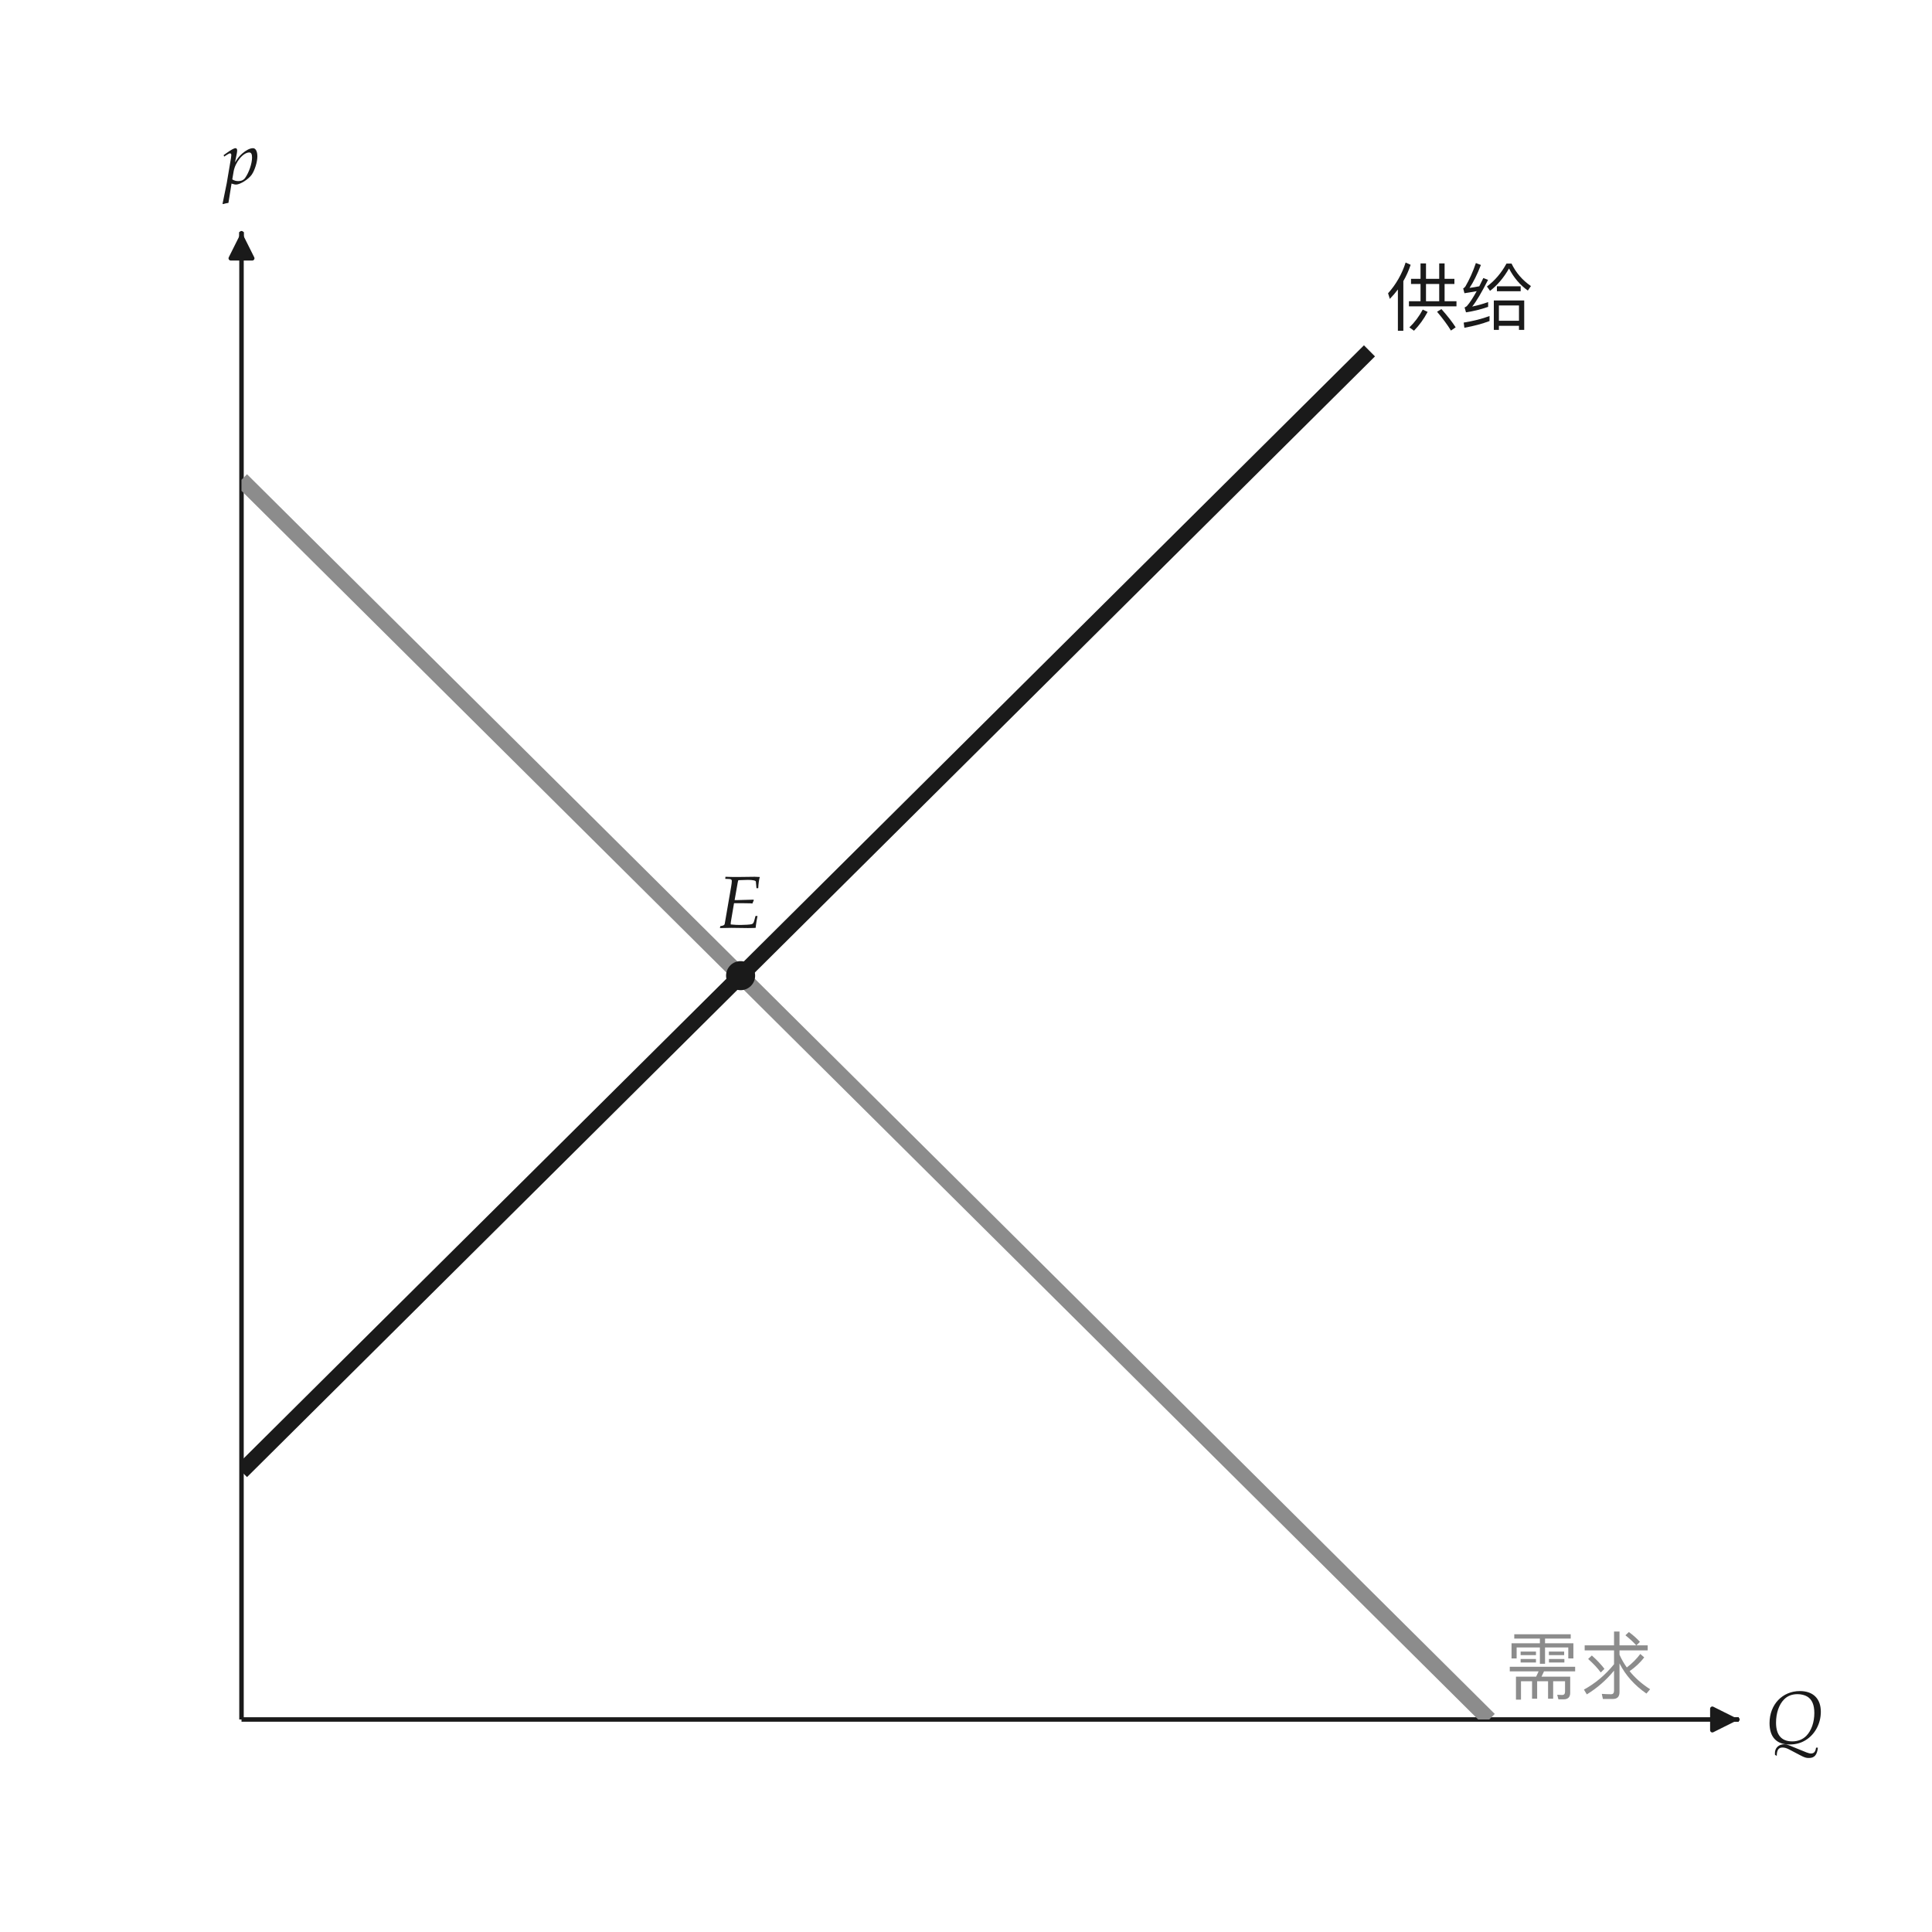
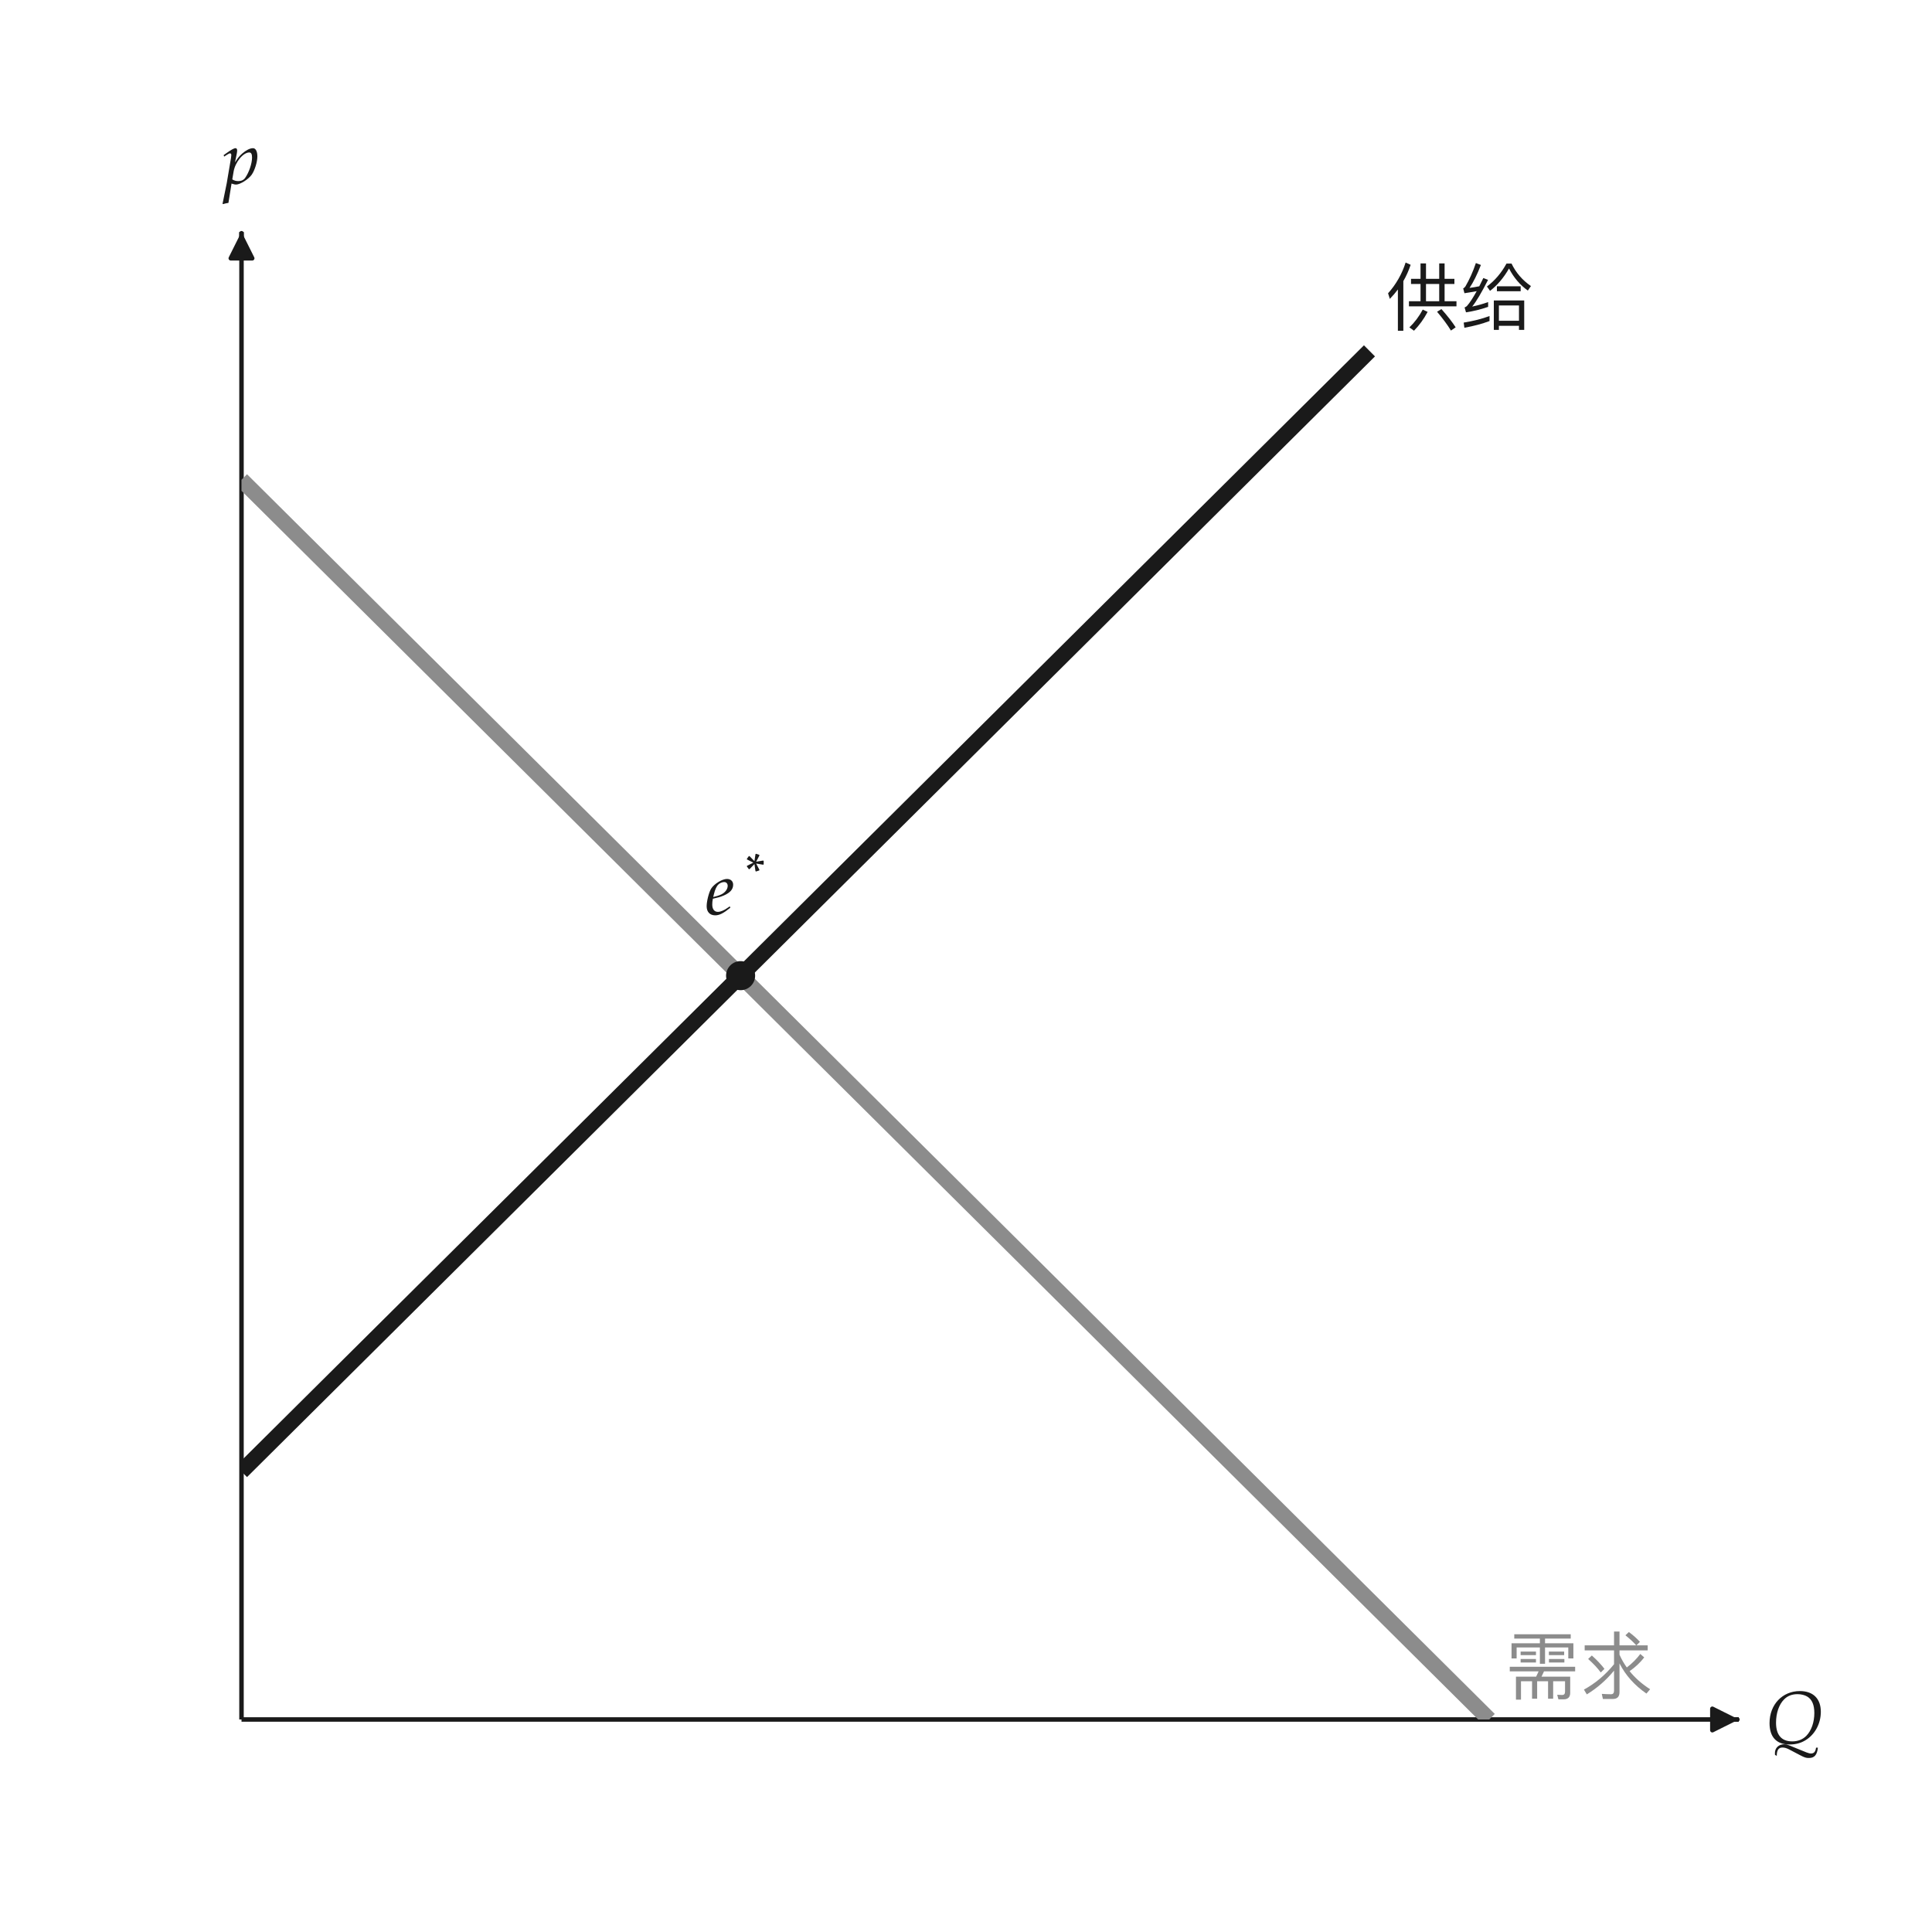
<svg xmlns="http://www.w3.org/2000/svg" xmlns:xlink="http://www.w3.org/1999/xlink" width="432pt" height="432pt" viewBox="0 0 432 432" version="1.1">
  <defs>
    <style type="text/css">*{stroke-linejoin: round; stroke-linecap: butt}</style>
  </defs>
  <g id="figure_1">
    <g id="patch_1">
      <path d="M 0 432  L 432 432  L 432 0  L 0 0  z " style="fill: #ffffff" />
    </g>
    <g id="axes_1">
      <g id="axes.x">
        <path d="M 54 384.48  L 388.8 384.48  " style="fill: none; stroke: #1a1a1a; stroke-linejoin: miter" />
      </g>
      <g id="patch_2">
        <path d="M 388.465 384.48  Q 388.633 384.48 387.682 384.48  " style="fill: none; stroke: #1a1a1a; stroke-linecap: round" />
        <path d="M 382.882 382.08  L 387.682 384.48  L 382.882 386.88  z " style="fill: #1a1a1a; stroke: #1a1a1a; stroke-linecap: round" />
      </g>
      <g id="axes.y">
        <path d="M 54 384.48  L 54 51.84  " style="fill: none; stroke: #1a1a1a; stroke-linejoin: miter" />
      </g>
      <g id="patch_3">
        <path d="M 54 52.173  Q 54 52.006 54 52.958  " style="fill: none; stroke: #1a1a1a; stroke-linecap: round" />
        <path d="M 51.6 57.758  L 54 52.958  L 56.4 57.758  z " style="fill: #1a1a1a; stroke: #1a1a1a; stroke-linecap: round" />
      </g>
      <g id="axes.y.label">
        <g style="fill: #1a1a1a" transform="translate(49.875 41.22) scale(0.165 -0.165)">
          <defs>
            <path id="TeXGyrePagella-Italic-51" d="M -45 -1728  L 0 -1766  C 134 -1722 262 -1690 467 -1658  L 736 19  L 794 0  C 960 -58 1056 -70 1126 -70  C 1485 -70 2221 397 2496 800  C 2758 1190 2976 1894 2976 2374  C 2976 2803 2829 3085 2598 3085  C 2330 3085 1997 2912 1658 2618  C 1402 2387 1267 2227 1037 1850  L 1190 2611  C 1210 2720 1222 2816 1222 2893  C 1222 3014 1171 3085 1082 3085  C 947 3085 704 2950 230 2611  L 51 2483  L 96 2355  L 301 2490  C 480 2605 550 2637 608 2637  C 672 2637 717 2579 717 2490  C 717 2438 704 2310 691 2246  L 320 51  L 6 -1491  L -45 -1728  z M 800 378  L 915 1056  C 1056 1875 1741 2714 2272 2714  C 2438 2714 2515 2573 2515 2278  C 2515 1760 2259 998 1920 512  C 1792 326 1587 230 1325 230  C 1126 230 966 275 800 378  z " transform="scale(0.015625)" />
          </defs>
          <use xlink:href="#TeXGyrePagella-Italic-51" transform="translate(0 0.796875)" />
        </g>
      </g>
      <g id="axes.x.label">
        <g style="fill: #1a1a1a" transform="translate(394.8 389.8425) scale(0.165 -0.165)">
          <defs>
            <path id="TeXGyrePagella-Italic-32" d="M 339 1741  C 339 531 941 -115 2067 -115  C 2611 -115 3066 6 3482 269  C 4288 768 4787 1709 4787 2720  C 4787 3859 4122 4518 2970 4518  C 1453 4518 339 3347 339 1741  z M 806 -909  C 806 -909 806 -966 813 -1018  L 966 -1101  C 966 -608 1120 -378 1459 -378  C 1645 -378 1824 -429 2074 -563  L 3002 -1050  C 3386 -1248 3501 -1286 3757 -1286  C 4237 -1286 4467 -1011 4531 -390  L 4371 -390  C 4333 -736 4192 -896 3936 -896  C 3827 -896 3706 -864 3539 -800  L 2029 -186  C 1869 -122 1754 -96 1606 -96  C 1133 -96 781 -422 806 -909  z M 902 1773  C 902 2605 1158 3354 1600 3795  C 1901 4102 2285 4250 2771 4250  C 3078 4250 3392 4173 3603 4045  C 4019 3802 4224 3322 4224 2618  C 4224 1811 3968 1088 3533 640  C 3219 320 2803 154 2304 154  C 1382 154 902 704 902 1773  z " transform="scale(0.015625)" />
          </defs>
          <use xlink:href="#TeXGyrePagella-Italic-32" transform="translate(0 0.40625)" />
        </g>
      </g>
      <g id="market.demand">
-         <path d="M 54 107.28  L 333 384.48  " clip-path="url(#p3efe2efc72)" style="fill: none; stroke: #8c8c8c; stroke-width: 3.5; stroke-linejoin: miter" />
+         <path d="M 54 107.28  L 333 384.48  " clip-path="url(#p2542aed8e4)" style="fill: none; stroke: #8c8c8c; stroke-width: 3.5; stroke-linejoin: miter" />
      </g>
      <g id="market.supply">
-         <path d="M 54 329.04  L 306.216 78.451  " clip-path="url(#p3efe2efc72)" style="fill: none; stroke: #1a1a1a; stroke-width: 3.5; stroke-linejoin: miter" />
+         <path d="M 54 329.04  L 306.216 78.451  " clip-path="url(#p2542aed8e4)" style="fill: none; stroke: #1a1a1a; stroke-width: 3.5; stroke-linejoin: miter" />
      </g>
      <g id="market.equilibrium">
        <defs>
-           <path id="m261667ac1f" d="M 0 3.25  C 0.862 3.25 1.689 2.908 2.298 2.298  C 2.908 1.689 3.25 0.862 3.25 0  C 3.25 -0.862 2.908 -1.689 2.298 -2.298  C 1.689 -2.908 0.862 -3.25 0 -3.25  C -0.862 -3.25 -1.689 -2.908 -2.298 -2.298  C -2.908 -1.689 -3.25 -0.862 -3.25 0  C -3.25 0.862 -2.908 1.689 -2.298 2.298  C -1.689 2.908 -0.862 3.25 0 3.25  z " />
+           <path id="m4caf8cbf18" d="M 0 3.25  C 0.862 3.25 1.689 2.908 2.298 2.298  C 2.908 1.689 3.25 0.862 3.25 0  C 3.25 -0.862 2.908 -1.689 2.298 -2.298  C 1.689 -2.908 0.862 -3.25 0 -3.25  C -0.862 -3.25 -1.689 -2.908 -2.298 -2.298  C -2.908 -1.689 -3.25 -0.862 -3.25 0  C -3.25 0.862 -2.908 1.689 -2.298 2.298  C -1.689 2.908 -0.862 3.25 0 3.25  z " />
        </defs>
        <g>
-           <use xlink:href="#m261667ac1f" x="165.6" y="218.16" style="fill: #1a1a1a" />
+           <use xlink:href="#m4caf8cbf18" x="165.6" y="218.16" style="fill: #1a1a1a" />
        </g>
      </g>
      <g id="market.demand.label">
        <g style="fill: #8c8c8c" transform="translate(336.6484 378.3416) scale(0.165 -0.165)">
          <defs>
            <path id="PingFangSC-Regular-1d71" d="M 365 2189  L 365 1792  L 2867 1792  L 2650 1331  L 902 1331  L 902 -659  L 1338 -659  L 1338 934  L 2298 934  L 2298 -582  L 2739 -582  L 2739 934  L 3686 934  L 3686 -582  L 4128 -582  L 4128 934  L 5158 934  L 5158 26  C 5158 -160 5075 -256 4909 -256  L 4480 -237  L 4582 -634  L 5037 -634  C 5414 -634 5606 -442 5606 -70  L 5606 1331  L 3117 1331  L 3334 1792  L 6035 1792  L 6035 2189  L 365 2189  z M 755 5011  L 755 4634  L 2976 4634  L 2976 4230  L 518 4230  L 518 2912  L 960 2912  L 960 3866  L 2976 3866  L 2976 2451  L 3424 2451  L 3424 3866  L 5440 3866  L 5440 2912  L 5882 2912  L 5882 4230  L 3424 4230  L 3424 4634  L 5651 4634  L 5651 5011  L 755 5011  z M 1306 3507  L 1306 3200  L 2637 3200  L 2637 3507  L 1306 3507  z M 1306 2867  L 1306 2560  L 2637 2560  L 2637 2867  L 1306 2867  z M 3757 3507  L 3757 3200  L 5082 3200  L 5082 3507  L 3757 3507  z M 3763 2867  L 3763 2560  L 5101 2560  L 5101 2867  L 3763 2867  z " transform="scale(0.015625)" />
            <path id="PingFangSC-Regular-fe2" d="M 461 4051  L 461 3610  L 3008 3610  L 3008 2413  C 2253 1478 1382 749 397 211  L 646 -205  C 1549 346 2336 1037 3008 1856  L 3008 109  C 3008 -90 2918 -192 2746 -192  C 2490 -192 2227 -179 1946 -160  L 2042 -602  L 2906 -602  C 3290 -602 3482 -403 3482 -6  L 3482 2483  C 4006 1453 4781 582 5818 -134  L 6138 243  C 5434 691 4838 1216 4358 1811  C 4851 2150 5274 2547 5626 3002  L 5286 3302  C 4960 2867 4570 2477 4115 2131  C 3866 2477 3654 2848 3482 3238  L 3482 3610  L 5926 3610  L 5926 4051  L 4954 4051  L 5254 4352  C 4998 4634 4678 4922 4294 5203  L 3994 4922  C 4378 4614 4691 4326 4928 4051  L 3482 4051  L 3482 5248  L 3008 5248  L 3008 4051  L 461 4051  z M 1082 3168  L 762 2867  C 1229 2451 1594 2061 1856 1696  L 2176 2010  C 1882 2394 1517 2784 1082 3168  z " transform="scale(0.015625)" />
          </defs>
          <use xlink:href="#PingFangSC-Regular-1d71" />
          <use xlink:href="#PingFangSC-Regular-fe2" transform="translate(100 0)" />
        </g>
      </g>
      <g id="market.supply.label">
        <g style="fill: #1a1a1a" transform="translate(309.8644 72.31277) scale(0.165 -0.165)">
          <defs>
            <path id="PingFangSC-Regular-5c0" d="M 2189 3866  L 2189 3418  L 3014 3418  L 3014 1920  L 2010 1920  L 2010 1478  L 6131 1478  L 6131 1920  L 5101 1920  L 5101 3418  L 5952 3418  L 5952 3866  L 5101 3866  L 5101 5203  L 4634 5203  L 4634 3866  L 3488 3866  L 3488 5203  L 3014 5203  L 3014 3866  L 2189 3866  z M 3488 1920  L 3488 3418  L 4634 3418  L 4634 1920  L 3488 1920  z M 4826 1242  L 4448 1011  C 4954 410 5357 -134 5651 -621  L 6061 -339  C 5773 109 5363 640 4826 1242  z M 3206 1197  C 2886 595 2496 83 2048 -346  L 2445 -634  C 2899 -173 3296 371 3629 998  L 3206 1197  z M 1050 2944  L 1050 -640  L 1523 -640  L 1523 3667  C 1779 4109 1990 4582 2157 5082  L 1722 5280  C 1402 4282 896 3392 198 2611  L 352 2125  C 608 2387 838 2662 1050 2944  z " transform="scale(0.015625)" />
            <path id="PingFangSC-Regular-1573" d="M 2598 640  C 1958 397 1216 211 358 70  L 416 -378  C 1235 -230 1958 -38 2598 205  L 2598 640  z M 1414 5235  C 1158 4474 851 3795 506 3206  C 448 3123 384 3066 314 3040  L 422 2618  C 781 2669 1133 2733 1485 2797  C 1152 2195 870 1766 640 1510  C 589 1459 518 1414 435 1382  L 557 960  C 1171 1050 1811 1203 2477 1434  L 2477 1850  C 2016 1683 1555 1555 1094 1459  C 1466 1920 1920 2694 2470 3776  L 2061 3936  C 1939 3686 1824 3450 1709 3219  C 1427 3162 1146 3117 864 3078  C 1197 3578 1530 4237 1850 5069  L 1414 5235  z M 5606 1990  L 2970 1990  L 2970 -563  L 3411 -563  L 3411 -211  L 5152 -211  L 5152 -563  L 5606 -563  L 5606 1990  z M 3411 230  L 3411 1555  L 5152 1555  L 5152 230  L 3411 230  z M 4070 5190  C 3629 4384 3066 3718 2374 3200  L 2643 2822  C 3277 3309 3827 3955 4288 4762  C 4698 3968 5242 3334 5920 2848  L 6189 3238  C 5446 3750 4883 4403 4506 5190  L 4070 5190  z M 3238 3219  L 3238 2790  L 5299 2790  L 5299 3219  L 3238 3219  z " transform="scale(0.015625)" />
          </defs>
          <use xlink:href="#PingFangSC-Regular-5c0" />
          <use xlink:href="#PingFangSC-Regular-1573" transform="translate(100 0)" />
        </g>
      </g>
      <g id="market.equilibrium.label">
-         <g style="fill: #1a1a1a" transform="translate(160.485 207.6) scale(0.165 -0.165)">
+         <g style="fill: #1a1a1a" transform="translate(157.7625 204.6) scale(0.165 -0.165)">
          <defs>
-             <path id="TeXGyrePagella-Italic-26" d="M 192 -19  C 518 -6 851 0 1178 0  C 1658 0 2138 -19 2618 -19  C 3168 -19 3040 -6 3290 0  L 3315 230  C 3347 499 3398 768 3450 1030  L 3277 1030  L 3174 646  C 3117 422 3059 346 2925 314  C 2803 282 2349 250 1965 250  C 1702 250 1530 256 1126 294  C 1126 371 1126 442 1139 518  L 1414 2138  L 2163 2138  C 2970 2138 2810 2118 3008 2112  L 3130 2400  L 3104 2445  L 1702 2406  L 1466 2406  L 1734 3930  C 1754 4032 1766 4083 1792 4134  C 2150 4147 1990 4147 2624 4160  C 3040 4160 3302 4102 3309 4006  L 3360 3437  L 3514 3437  C 3533 3846 3578 4166 3648 4410  C 3507 4422 3354 4429 3206 4429  C 2707 4429 2202 4410 1696 4410  C 1350 4410 1011 4416 672 4429  L 653 4250  L 998 4237  C 1152 4230 1222 4179 1222 4070  C 1222 3974 1203 3782 1165 3578  L 608 352  C 589 237 506 192 224 147  L 192 -19  z " transform="scale(0.015625)" />
+             <path id="TeXGyrePagella-Italic-46" d="M 96 717  C 96 224 378 -70 838 -70  C 1203 -70 1555 109 2150 589  L 2099 710  L 1946 602  C 1606 358 1299 230 1069 230  C 762 230 582 467 582 858  C 582 1024 595 1184 634 1370  L 1158 1498  C 1267 1523 1434 1587 1600 1658  C 2144 1901 2394 2189 2394 2586  C 2394 2886 2182 3085 1856 3085  C 1440 3085 742 2656 486 2246  C 294 1933 96 1165 96 717  z M 666 1517  L 723 1754  C 826 2182 954 2458 1126 2618  C 1248 2733 1453 2816 1613 2816  C 1798 2816 1920 2688 1920 2483  C 1920 2202 1696 1901 1363 1741  C 1184 1658 954 1581 666 1517  z " transform="scale(0.015625)" />
+             <path id="TeXGyrePagella-Regular-b" d="M 205 2874  L 448 2541  L 531 2534  L 1146 3162  L 1274 2291  L 1344 2246  L 1734 2374  L 1766 2451  L 1357 3232  L 2227 3085  L 2291 3136  L 2291 3546  L 2227 3603  L 1357 3456  L 1766 4237  L 1734 4314  L 1344 4442  L 1274 4397  L 1146 3526  L 531 4154  L 448 4147  L 205 3814  L 224 3738  L 1011 3341  L 224 2950  L 205 2874  z " transform="scale(0.015625)" />
          </defs>
-           <use xlink:href="#TeXGyrePagella-Italic-26" transform="translate(0 0.796875)" />
+           <use xlink:href="#TeXGyrePagella-Italic-46" transform="translate(0 0.673438)" />
+           <use xlink:href="#TeXGyrePagella-Regular-b" transform="translate(53.72854 34.41562) scale(0.7)" />
        </g>
      </g>
    </g>
  </g>
  <defs>
-     <clipPath id="p3efe2efc72">
+     <clipPath id="p2542aed8e4">
      <rect x="54" y="51.84" width="334.8" height="332.64" />
    </clipPath>
  </defs>
</svg>
